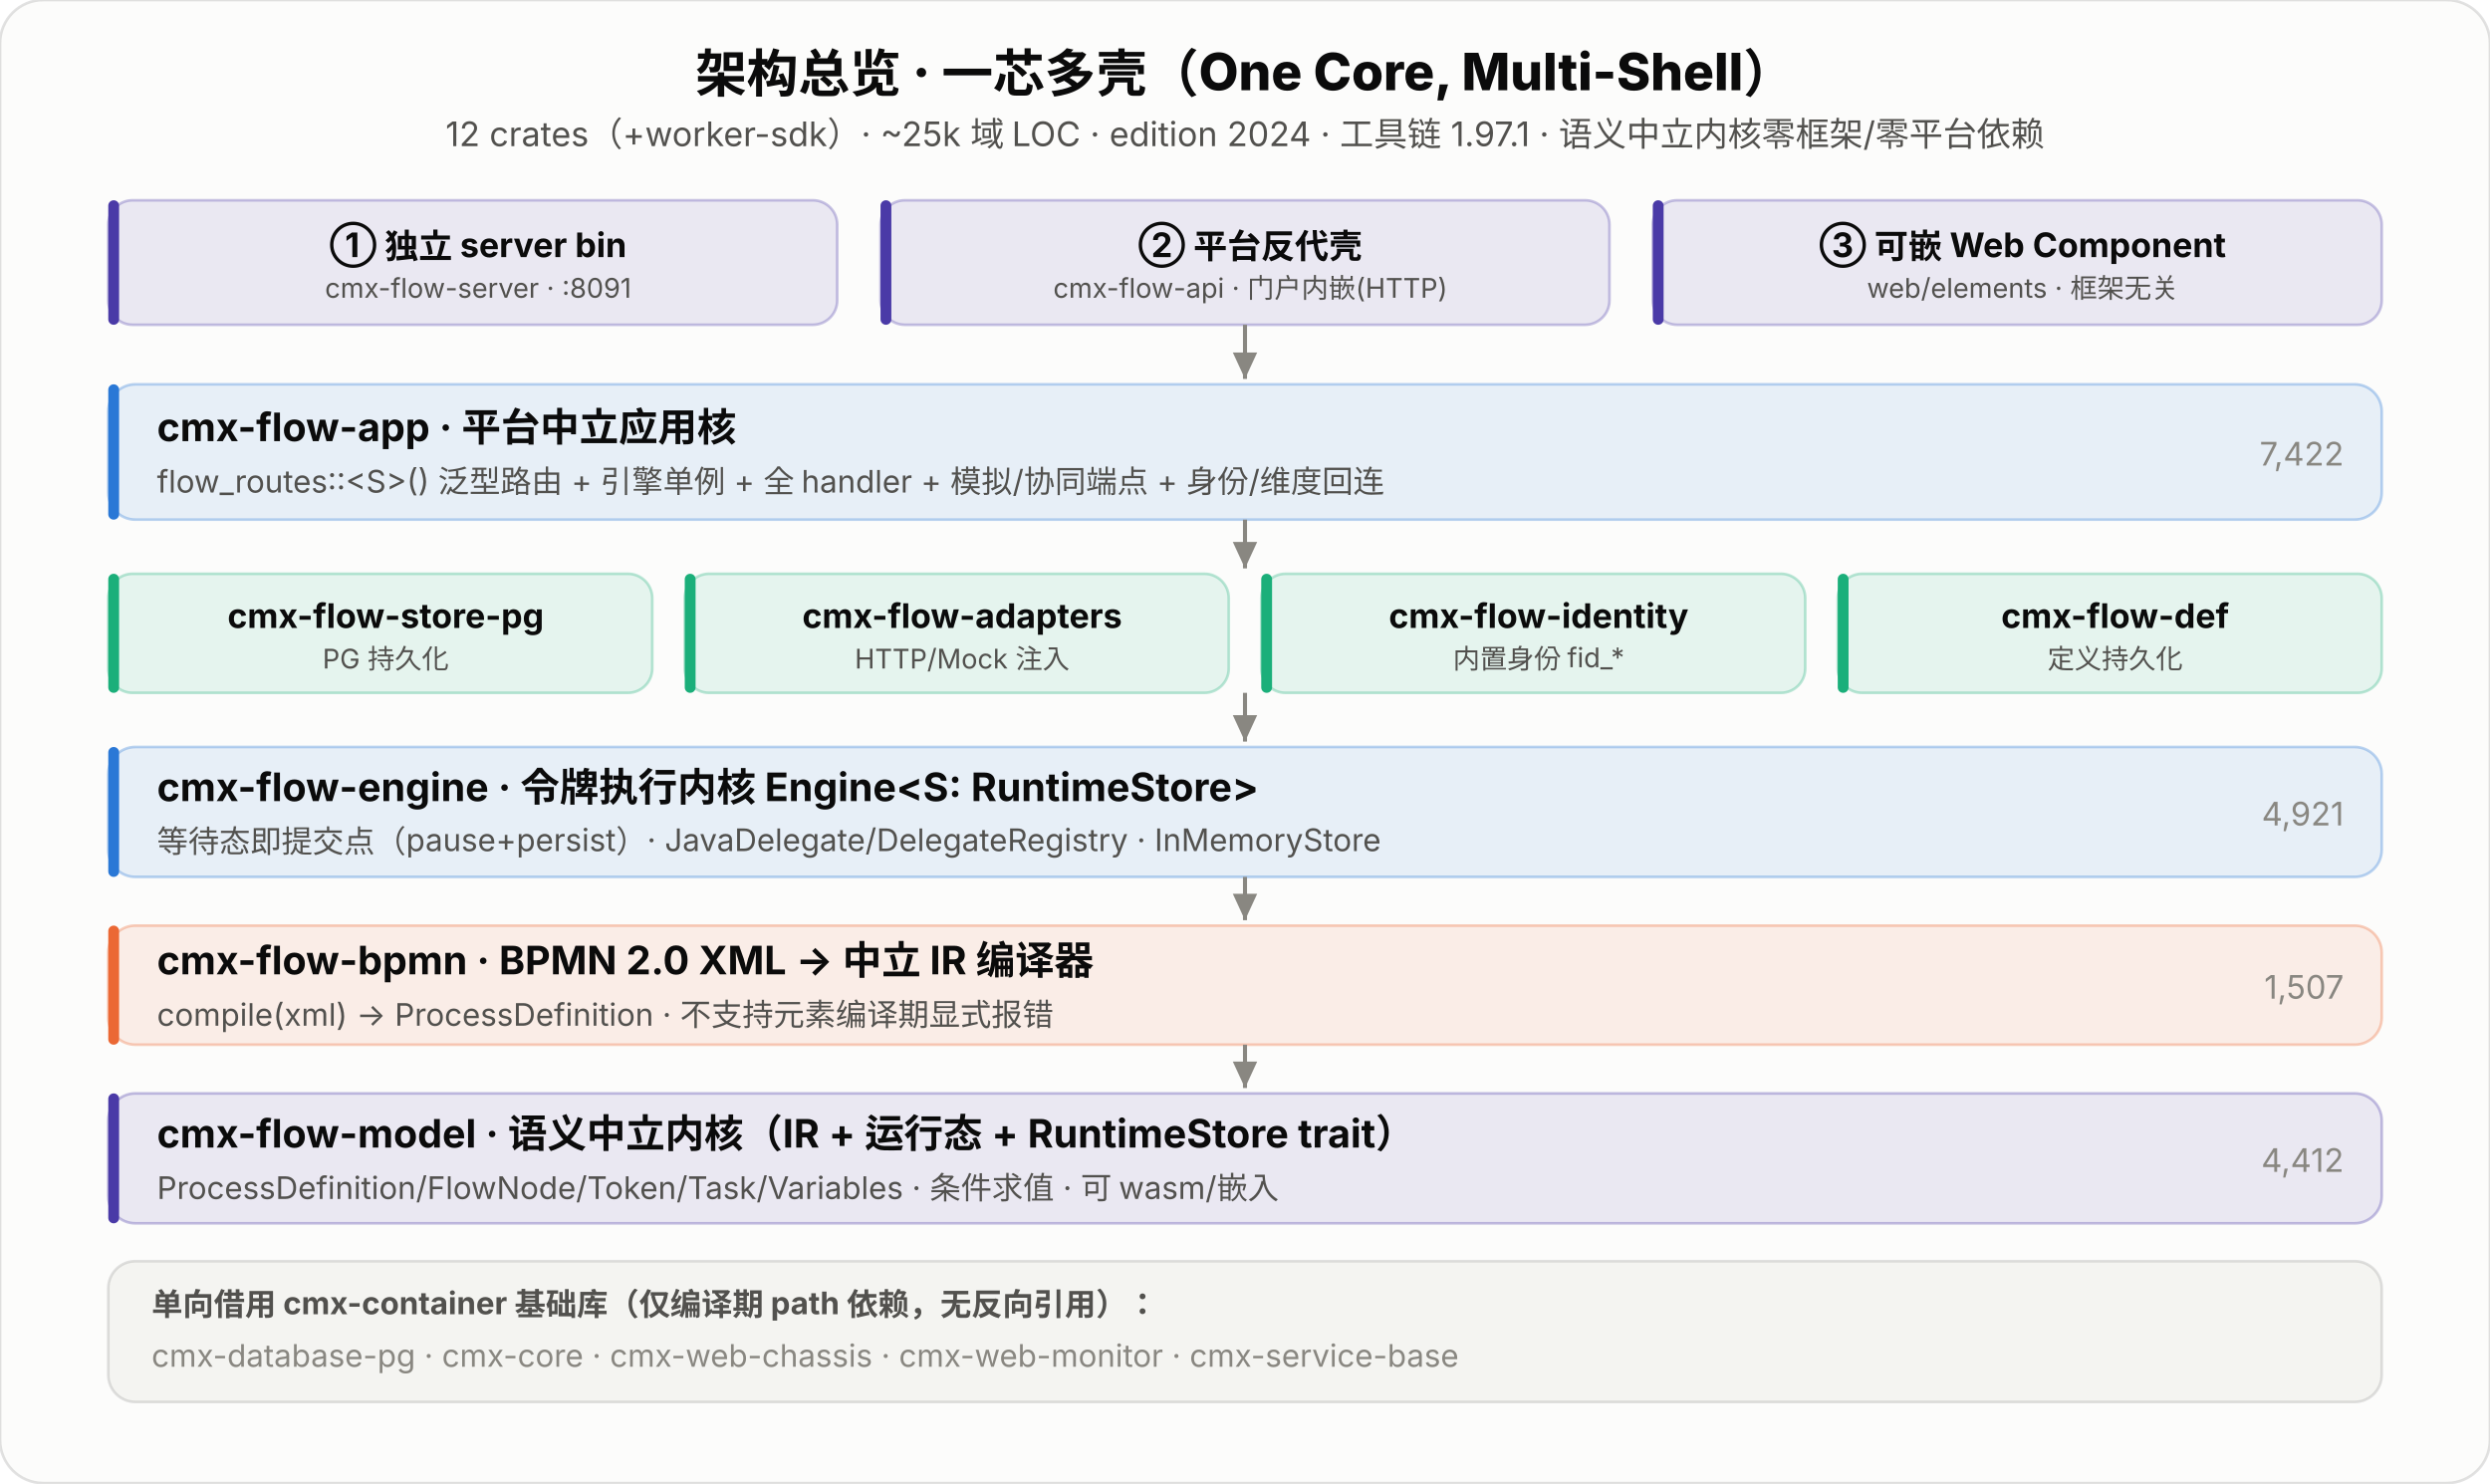
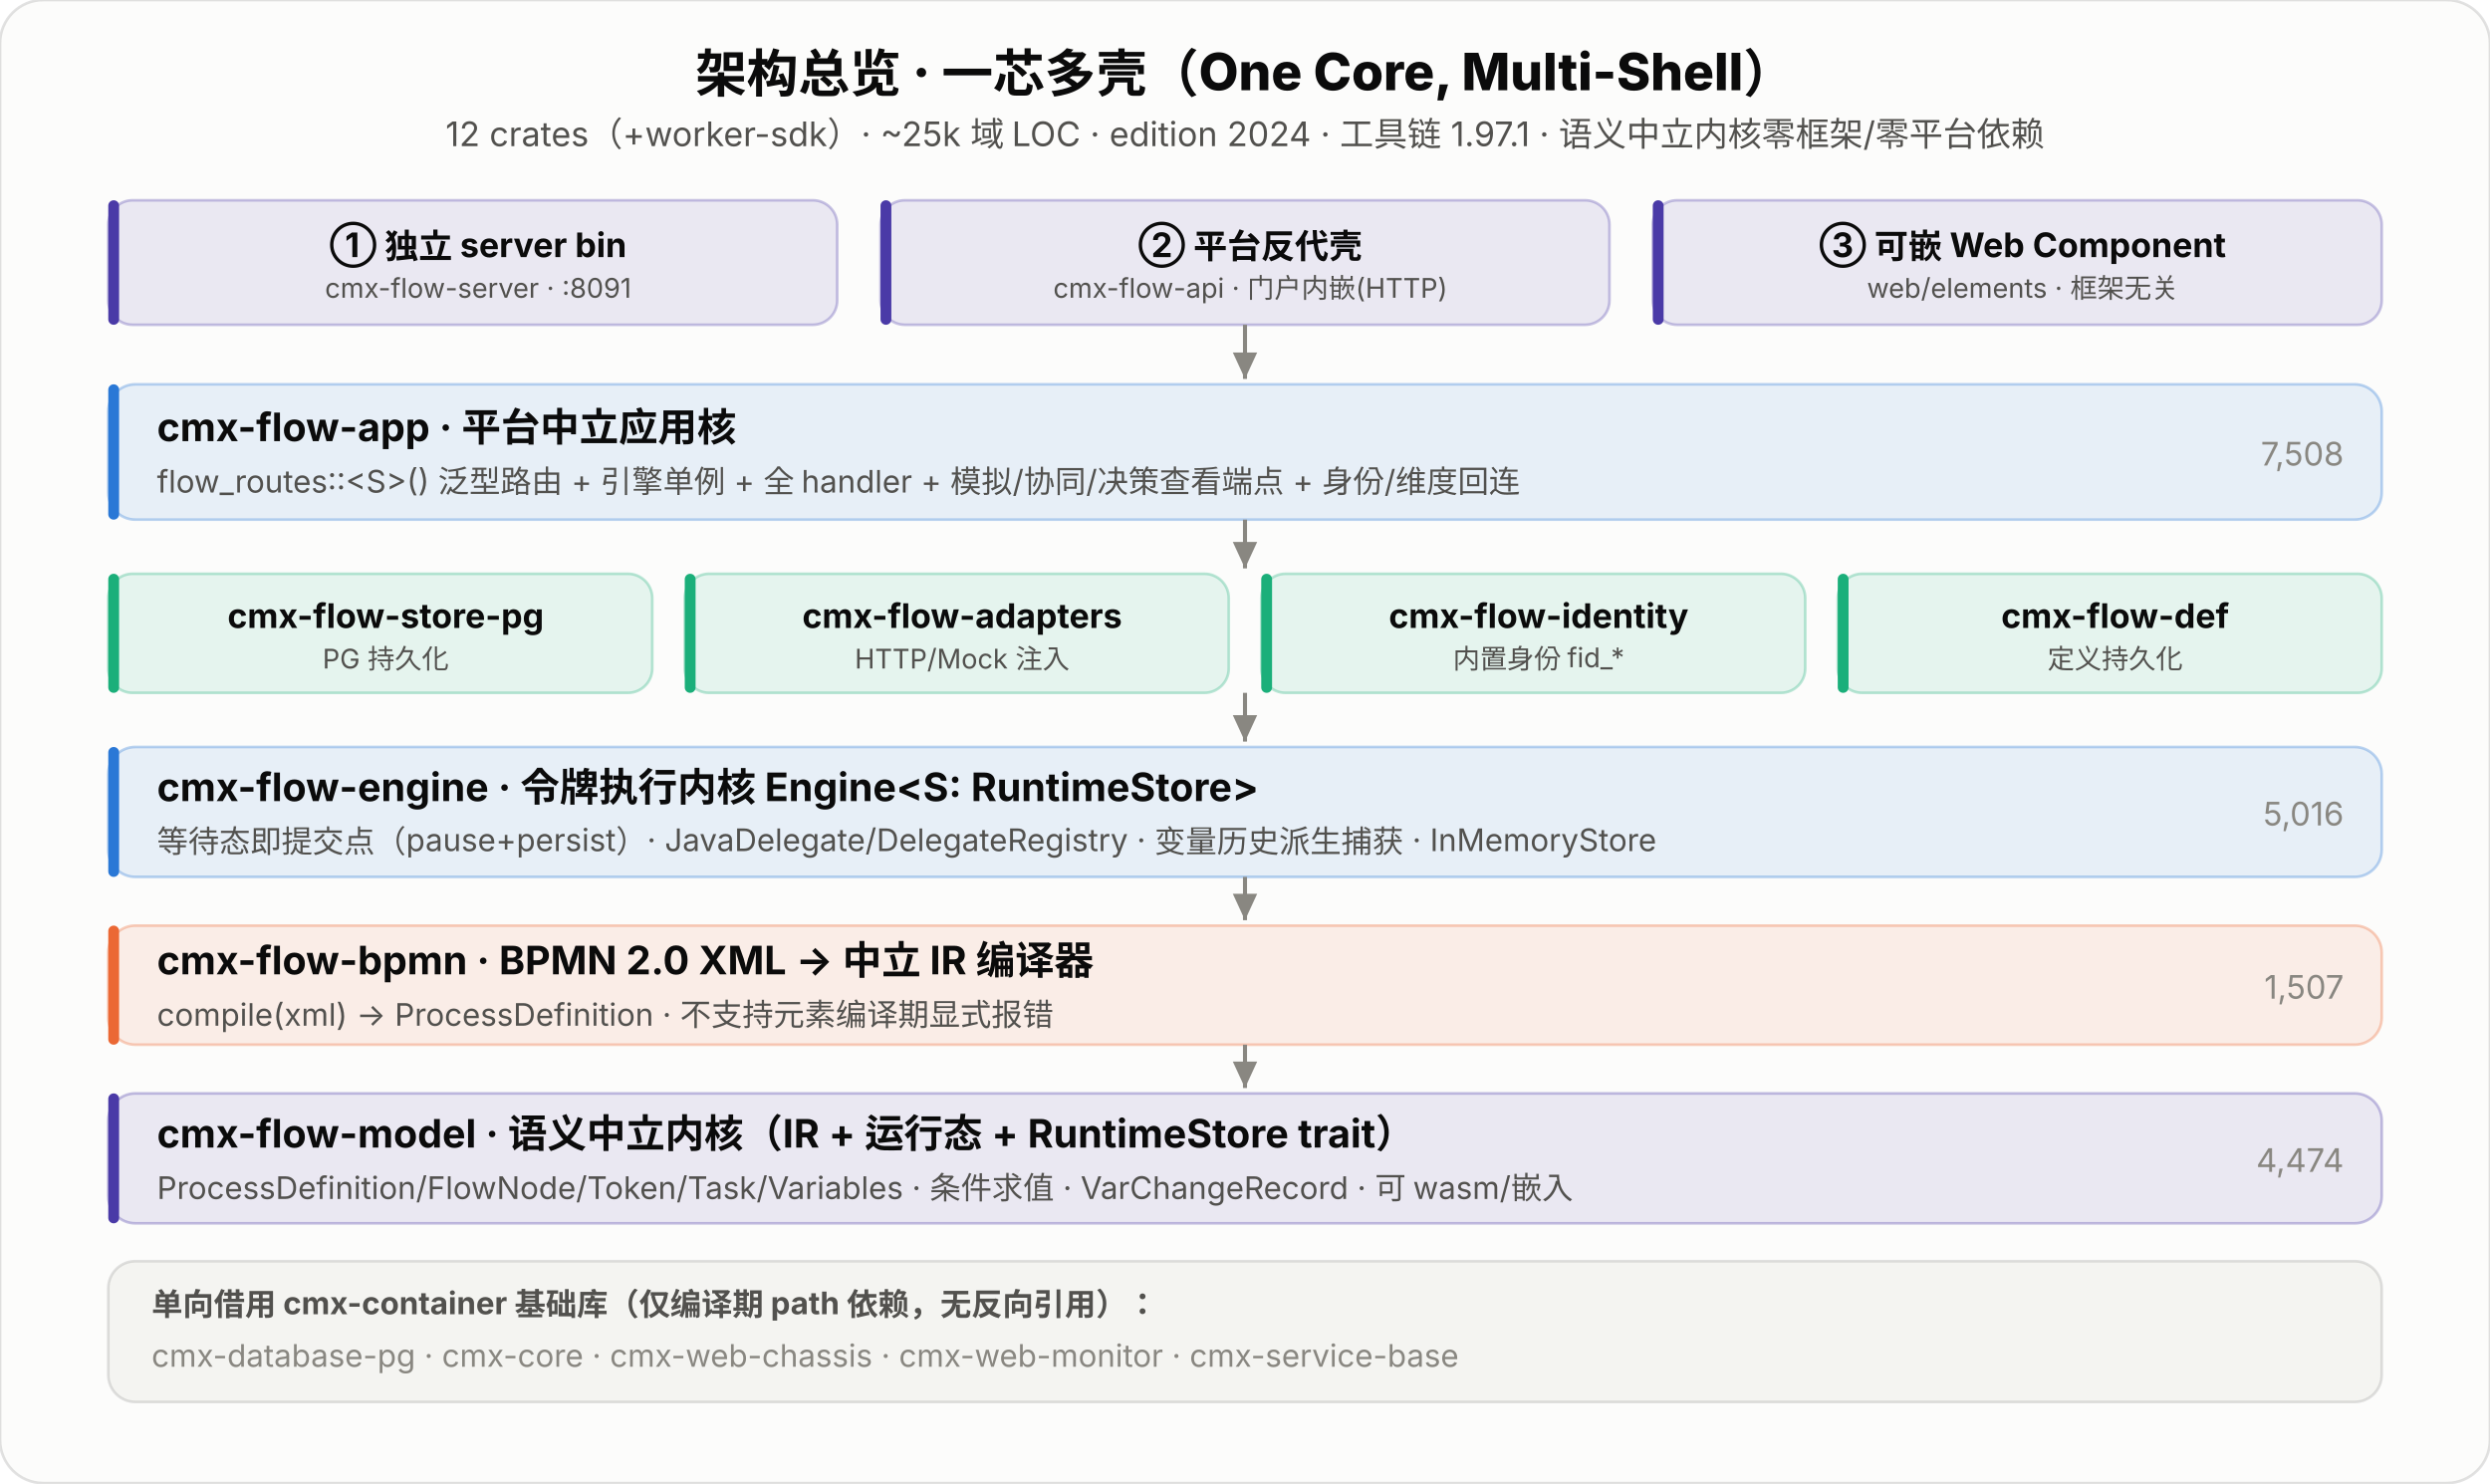
<svg xmlns="http://www.w3.org/2000/svg" width="920" height="548" viewBox="0 0 920 548" role="img">
  <defs>
    <marker id="arr" markerWidth="9" markerHeight="9" refX="6.5" refY="3" orient="auto">
      <path d="M0,0 L6.5,3 L0,6 Z" fill="#898781" />
    </marker>
  </defs>
  <rect x="0" y="0" width="920" height="548" rx="16" fill="#fcfcfb" fill-opacity="1" stroke="rgba(11,11,11,0.12)" stroke-opacity="1" stroke-width="1" />
  <text x="460" y="34" font-family="system-ui,-apple-system,'Segoe UI','PingFang SC','Hiragino Sans GB','Microsoft YaHei',sans-serif" font-size="19" font-weight="800" fill="#0b0b0b" text-anchor="middle" opacity="1">架构总览 · 一芯多壳（One Core, Multi-Shell）</text>
  <text x="460" y="54" font-family="system-ui,-apple-system,'Segoe UI','PingFang SC','Hiragino Sans GB','Microsoft YaHei',sans-serif" font-size="12.5" font-weight="400" fill="#52514e" text-anchor="middle" opacity="1">12 crates（+worker-sdk）· ~25k 域 LOC · edition 2024 · 工具链 1.97.1 · 语义中立内核零框架/零平台依赖</text>
  <rect x="40" y="74" width="269.333" height="46" rx="9" fill="#4a3aa7" fill-opacity="0.1" stroke="#4a3aa7" stroke-opacity="0.3" stroke-width="1" />
  <rect x="40" y="74" width="4" height="46" rx="2" fill="#4a3aa7" fill-opacity="1" stroke="none" stroke-opacity="1" stroke-width="1" />
  <text x="176.667" y="95" font-family="system-ui,-apple-system,'Segoe UI','PingFang SC','Hiragino Sans GB','Microsoft YaHei',sans-serif" font-size="12.5" font-weight="700" fill="#0b0b0b" text-anchor="middle" opacity="1">① 独立 server bin</text>
  <text x="176.667" y="110" font-family="system-ui,-apple-system,'Segoe UI','PingFang SC','Hiragino Sans GB','Microsoft YaHei',sans-serif" font-size="10" font-weight="400" fill="#52514e" text-anchor="middle" opacity="1">cmx-flow-server · :8091</text>
  <rect x="325.333" y="74" width="269.333" height="46" rx="9" fill="#4a3aa7" fill-opacity="0.1" stroke="#4a3aa7" stroke-opacity="0.3" stroke-width="1" />
  <rect x="325.333" y="74" width="4" height="46" rx="2" fill="#4a3aa7" fill-opacity="1" stroke="none" stroke-opacity="1" stroke-width="1" />
  <text x="462" y="95" font-family="system-ui,-apple-system,'Segoe UI','PingFang SC','Hiragino Sans GB','Microsoft YaHei',sans-serif" font-size="12.5" font-weight="700" fill="#0b0b0b" text-anchor="middle" opacity="1">② 平台反代壳</text>
  <text x="462" y="110" font-family="system-ui,-apple-system,'Segoe UI','PingFang SC','Hiragino Sans GB','Microsoft YaHei',sans-serif" font-size="10" font-weight="400" fill="#52514e" text-anchor="middle" opacity="1">cmx-flow-api · 门户内嵌(HTTP)</text>
  <rect x="610.667" y="74" width="269.333" height="46" rx="9" fill="#4a3aa7" fill-opacity="0.1" stroke="#4a3aa7" stroke-opacity="0.3" stroke-width="1" />
  <rect x="610.667" y="74" width="4" height="46" rx="2" fill="#4a3aa7" fill-opacity="1" stroke="none" stroke-opacity="1" stroke-width="1" />
  <text x="747.333" y="95" font-family="system-ui,-apple-system,'Segoe UI','PingFang SC','Hiragino Sans GB','Microsoft YaHei',sans-serif" font-size="12.5" font-weight="700" fill="#0b0b0b" text-anchor="middle" opacity="1">③ 可嵌 Web Component</text>
  <text x="747.333" y="110" font-family="system-ui,-apple-system,'Segoe UI','PingFang SC','Hiragino Sans GB','Microsoft YaHei',sans-serif" font-size="10" font-weight="400" fill="#52514e" text-anchor="middle" opacity="1">web/elements · 框架无关</text>
  <line x1="460" y1="120" x2="460" y2="140" stroke="#898781" stroke-width="1.5" marker-end="url(#arr)" />
  <rect x="40" y="142" width="840" height="50" rx="10" fill="#2a78d6" fill-opacity="0.1" stroke="#2a78d6" stroke-opacity="0.32" stroke-width="1" />
  <rect x="40" y="142" width="4" height="50" rx="2" fill="#2a78d6" fill-opacity="1" stroke="none" stroke-opacity="1" stroke-width="1" />
  <text x="58" y="163" font-family="system-ui,-apple-system,'Segoe UI','PingFang SC','Hiragino Sans GB','Microsoft YaHei',sans-serif" font-size="14.5" font-weight="700" fill="#0b0b0b" text-anchor="start" opacity="1">cmx-flow-app · 平台中立应用核</text>
-   <text x="58" y="182" font-family="system-ui,-apple-system,'Segoe UI','PingFang SC','Hiragino Sans GB','Microsoft YaHei',sans-serif" font-size="11.5" font-weight="400" fill="#52514e" text-anchor="start" opacity="1">flow_routes::&lt;S&gt;() 泛型路由 + 引擎单例 + 全 handler + 模拟/协同端点 + 身份/维度回连</text>
-   <text x="866" y="172" font-family="system-ui,-apple-system,'Segoe UI','PingFang SC','Hiragino Sans GB','Microsoft YaHei',sans-serif" font-size="12" font-weight="400" fill="#898781" text-anchor="end" opacity="1" font-variant-numeric="tabular-nums">7,422</text>
+   <text x="58" y="182" font-family="system-ui,-apple-system,'Segoe UI','PingFang SC','Hiragino Sans GB','Microsoft YaHei',sans-serif" font-size="11.5" font-weight="400" fill="#52514e" text-anchor="start" opacity="1">flow_routes::&lt;S&gt;() 泛型路由 + 引擎单例 + 全 handler + 模拟/协同/决策查看端点 + 身份/维度回连</text>
+   <text x="866" y="172" font-family="system-ui,-apple-system,'Segoe UI','PingFang SC','Hiragino Sans GB','Microsoft YaHei',sans-serif" font-size="12" font-weight="400" fill="#898781" text-anchor="end" opacity="1" font-variant-numeric="tabular-nums">7,508</text>
  <line x1="460" y1="192" x2="460" y2="210" stroke="#898781" stroke-width="1.5" marker-end="url(#arr)" />
  <rect x="40" y="212" width="201" height="44" rx="9" fill="#1baf7a" fill-opacity="0.1" stroke="#1baf7a" stroke-opacity="0.3" stroke-width="1" />
  <rect x="40" y="212" width="4" height="44" rx="2" fill="#1baf7a" fill-opacity="1" stroke="none" stroke-opacity="1" stroke-width="1" />
  <text x="142.5" y="232" font-family="system-ui,-apple-system,'Segoe UI','PingFang SC','Hiragino Sans GB','Microsoft YaHei',sans-serif" font-size="12.5" font-weight="700" fill="#0b0b0b" text-anchor="middle" opacity="1">cmx-flow-store-pg</text>
  <text x="142.5" y="247" font-family="system-ui,-apple-system,'Segoe UI','PingFang SC','Hiragino Sans GB','Microsoft YaHei',sans-serif" font-size="10" font-weight="400" fill="#52514e" text-anchor="middle" opacity="1">PG 持久化</text>
  <rect x="253" y="212" width="201" height="44" rx="9" fill="#1baf7a" fill-opacity="0.1" stroke="#1baf7a" stroke-opacity="0.3" stroke-width="1" />
  <rect x="253" y="212" width="4" height="44" rx="2" fill="#1baf7a" fill-opacity="1" stroke="none" stroke-opacity="1" stroke-width="1" />
  <text x="355.5" y="232" font-family="system-ui,-apple-system,'Segoe UI','PingFang SC','Hiragino Sans GB','Microsoft YaHei',sans-serif" font-size="12.5" font-weight="700" fill="#0b0b0b" text-anchor="middle" opacity="1">cmx-flow-adapters</text>
  <text x="355.5" y="247" font-family="system-ui,-apple-system,'Segoe UI','PingFang SC','Hiragino Sans GB','Microsoft YaHei',sans-serif" font-size="10" font-weight="400" fill="#52514e" text-anchor="middle" opacity="1">HTTP/Mock 注入</text>
  <rect x="466" y="212" width="201" height="44" rx="9" fill="#1baf7a" fill-opacity="0.1" stroke="#1baf7a" stroke-opacity="0.3" stroke-width="1" />
  <rect x="466" y="212" width="4" height="44" rx="2" fill="#1baf7a" fill-opacity="1" stroke="none" stroke-opacity="1" stroke-width="1" />
  <text x="568.5" y="232" font-family="system-ui,-apple-system,'Segoe UI','PingFang SC','Hiragino Sans GB','Microsoft YaHei',sans-serif" font-size="12.5" font-weight="700" fill="#0b0b0b" text-anchor="middle" opacity="1">cmx-flow-identity</text>
  <text x="568.5" y="247" font-family="system-ui,-apple-system,'Segoe UI','PingFang SC','Hiragino Sans GB','Microsoft YaHei',sans-serif" font-size="10" font-weight="400" fill="#52514e" text-anchor="middle" opacity="1">内置身份 fid_*</text>
  <rect x="679" y="212" width="201" height="44" rx="9" fill="#1baf7a" fill-opacity="0.1" stroke="#1baf7a" stroke-opacity="0.3" stroke-width="1" />
  <rect x="679" y="212" width="4" height="44" rx="2" fill="#1baf7a" fill-opacity="1" stroke="none" stroke-opacity="1" stroke-width="1" />
  <text x="781.5" y="232" font-family="system-ui,-apple-system,'Segoe UI','PingFang SC','Hiragino Sans GB','Microsoft YaHei',sans-serif" font-size="12.5" font-weight="700" fill="#0b0b0b" text-anchor="middle" opacity="1">cmx-flow-def</text>
  <text x="781.5" y="247" font-family="system-ui,-apple-system,'Segoe UI','PingFang SC','Hiragino Sans GB','Microsoft YaHei',sans-serif" font-size="10" font-weight="400" fill="#52514e" text-anchor="middle" opacity="1">定义持久化</text>
  <line x1="460" y1="256" x2="460" y2="274" stroke="#898781" stroke-width="1.5" marker-end="url(#arr)" />
  <rect x="40" y="276" width="840" height="48" rx="10" fill="#2a78d6" fill-opacity="0.1" stroke="#2a78d6" stroke-opacity="0.32" stroke-width="1" />
  <rect x="40" y="276" width="4" height="48" rx="2" fill="#2a78d6" fill-opacity="1" stroke="none" stroke-opacity="1" stroke-width="1" />
  <text x="58" y="296" font-family="system-ui,-apple-system,'Segoe UI','PingFang SC','Hiragino Sans GB','Microsoft YaHei',sans-serif" font-size="14.5" font-weight="700" fill="#0b0b0b" text-anchor="start" opacity="1">cmx-flow-engine · 令牌执行内核 Engine&lt;S: RuntimeStore&gt;</text>
-   <text x="58" y="315" font-family="system-ui,-apple-system,'Segoe UI','PingFang SC','Hiragino Sans GB','Microsoft YaHei',sans-serif" font-size="11.5" font-weight="400" fill="#52514e" text-anchor="start" opacity="1">等待态即提交点（pause+persist）· JavaDelegate/DelegateRegistry · InMemoryStore</text>
-   <text x="866" y="305" font-family="system-ui,-apple-system,'Segoe UI','PingFang SC','Hiragino Sans GB','Microsoft YaHei',sans-serif" font-size="12" font-weight="400" fill="#898781" text-anchor="end" opacity="1" font-variant-numeric="tabular-nums">4,921</text>
+   <text x="58" y="315" font-family="system-ui,-apple-system,'Segoe UI','PingFang SC','Hiragino Sans GB','Microsoft YaHei',sans-serif" font-size="11.5" font-weight="400" fill="#52514e" text-anchor="start" opacity="1">等待态即提交点（pause+persist）· JavaDelegate/DelegateRegistry · 变量历史派生捕获 · InMemoryStore</text>
+   <text x="866" y="305" font-family="system-ui,-apple-system,'Segoe UI','PingFang SC','Hiragino Sans GB','Microsoft YaHei',sans-serif" font-size="12" font-weight="400" fill="#898781" text-anchor="end" opacity="1" font-variant-numeric="tabular-nums">5,016</text>
  <line x1="460" y1="324" x2="460" y2="340" stroke="#898781" stroke-width="1.5" marker-end="url(#arr)" />
  <rect x="40" y="342" width="840" height="44" rx="10" fill="#eb6834" fill-opacity="0.1" stroke="#eb6834" stroke-opacity="0.32" stroke-width="1" />
  <rect x="40" y="342" width="4" height="44" rx="2" fill="#eb6834" fill-opacity="1" stroke="none" stroke-opacity="1" stroke-width="1" />
  <text x="58" y="360" font-family="system-ui,-apple-system,'Segoe UI','PingFang SC','Hiragino Sans GB','Microsoft YaHei',sans-serif" font-size="14.5" font-weight="700" fill="#0b0b0b" text-anchor="start" opacity="1">cmx-flow-bpmn · BPMN 2.0 XML → 中立 IR 编译器</text>
  <text x="58" y="379" font-family="system-ui,-apple-system,'Segoe UI','PingFang SC','Hiragino Sans GB','Microsoft YaHei',sans-serif" font-size="11.5" font-weight="400" fill="#52514e" text-anchor="start" opacity="1">compile(xml) → ProcessDefinition · 不支持元素编译期显式报错</text>
  <text x="866" y="369" font-family="system-ui,-apple-system,'Segoe UI','PingFang SC','Hiragino Sans GB','Microsoft YaHei',sans-serif" font-size="12" font-weight="400" fill="#898781" text-anchor="end" opacity="1" font-variant-numeric="tabular-nums">1,507</text>
  <line x1="460" y1="386" x2="460" y2="402" stroke="#898781" stroke-width="1.5" marker-end="url(#arr)" />
  <rect x="40" y="404" width="840" height="48" rx="10" fill="#4a3aa7" fill-opacity="0.1" stroke="#4a3aa7" stroke-opacity="0.32" stroke-width="1" />
  <rect x="40" y="404" width="4" height="48" rx="2" fill="#4a3aa7" fill-opacity="1" stroke="none" stroke-opacity="1" stroke-width="1" />
  <text x="58" y="424" font-family="system-ui,-apple-system,'Segoe UI','PingFang SC','Hiragino Sans GB','Microsoft YaHei',sans-serif" font-size="14.5" font-weight="700" fill="#0b0b0b" text-anchor="start" opacity="1">cmx-flow-model · 语义中立内核（IR + 运行态 + RuntimeStore trait）</text>
-   <text x="58" y="443" font-family="system-ui,-apple-system,'Segoe UI','PingFang SC','Hiragino Sans GB','Microsoft YaHei',sans-serif" font-size="11.5" font-weight="400" fill="#52514e" text-anchor="start" opacity="1">ProcessDefinition/FlowNode/Token/Task/Variables · 条件求值 · 可 wasm/嵌入</text>
-   <text x="866" y="433" font-family="system-ui,-apple-system,'Segoe UI','PingFang SC','Hiragino Sans GB','Microsoft YaHei',sans-serif" font-size="12" font-weight="400" fill="#898781" text-anchor="end" opacity="1" font-variant-numeric="tabular-nums">4,412</text>
+   <text x="58" y="443" font-family="system-ui,-apple-system,'Segoe UI','PingFang SC','Hiragino Sans GB','Microsoft YaHei',sans-serif" font-size="11.5" font-weight="400" fill="#52514e" text-anchor="start" opacity="1">ProcessDefinition/FlowNode/Token/Task/Variables · 条件求值 · VarChangeRecord · 可 wasm/嵌入</text>
+   <text x="866" y="433" font-family="system-ui,-apple-system,'Segoe UI','PingFang SC','Hiragino Sans GB','Microsoft YaHei',sans-serif" font-size="12" font-weight="400" fill="#898781" text-anchor="end" opacity="1" font-variant-numeric="tabular-nums">4,474</text>
  <rect x="40" y="466" width="840" height="52" rx="10" fill="#f4f4f1" fill-opacity="1" stroke="rgba(11,11,11,0.12)" stroke-opacity="1" stroke-width="1" />
  <text x="56" y="486" font-family="system-ui,-apple-system,'Segoe UI','PingFang SC','Hiragino Sans GB','Microsoft YaHei',sans-serif" font-size="11.5" font-weight="700" fill="#52514e" text-anchor="start" opacity="1">单向借用 cmx-container 基础库（仅编译期 path 依赖，无反向引用）：</text>
  <text x="56" y="505" font-family="system-ui,-apple-system,'Segoe UI','PingFang SC','Hiragino Sans GB','Microsoft YaHei',sans-serif" font-size="11.5" font-weight="400" fill="#898781" text-anchor="start" opacity="1" font-variant-numeric="tabular-nums">cmx-database-pg · cmx-core · cmx-web-chassis · cmx-web-monitor · cmx-service-base</text>
</svg>
